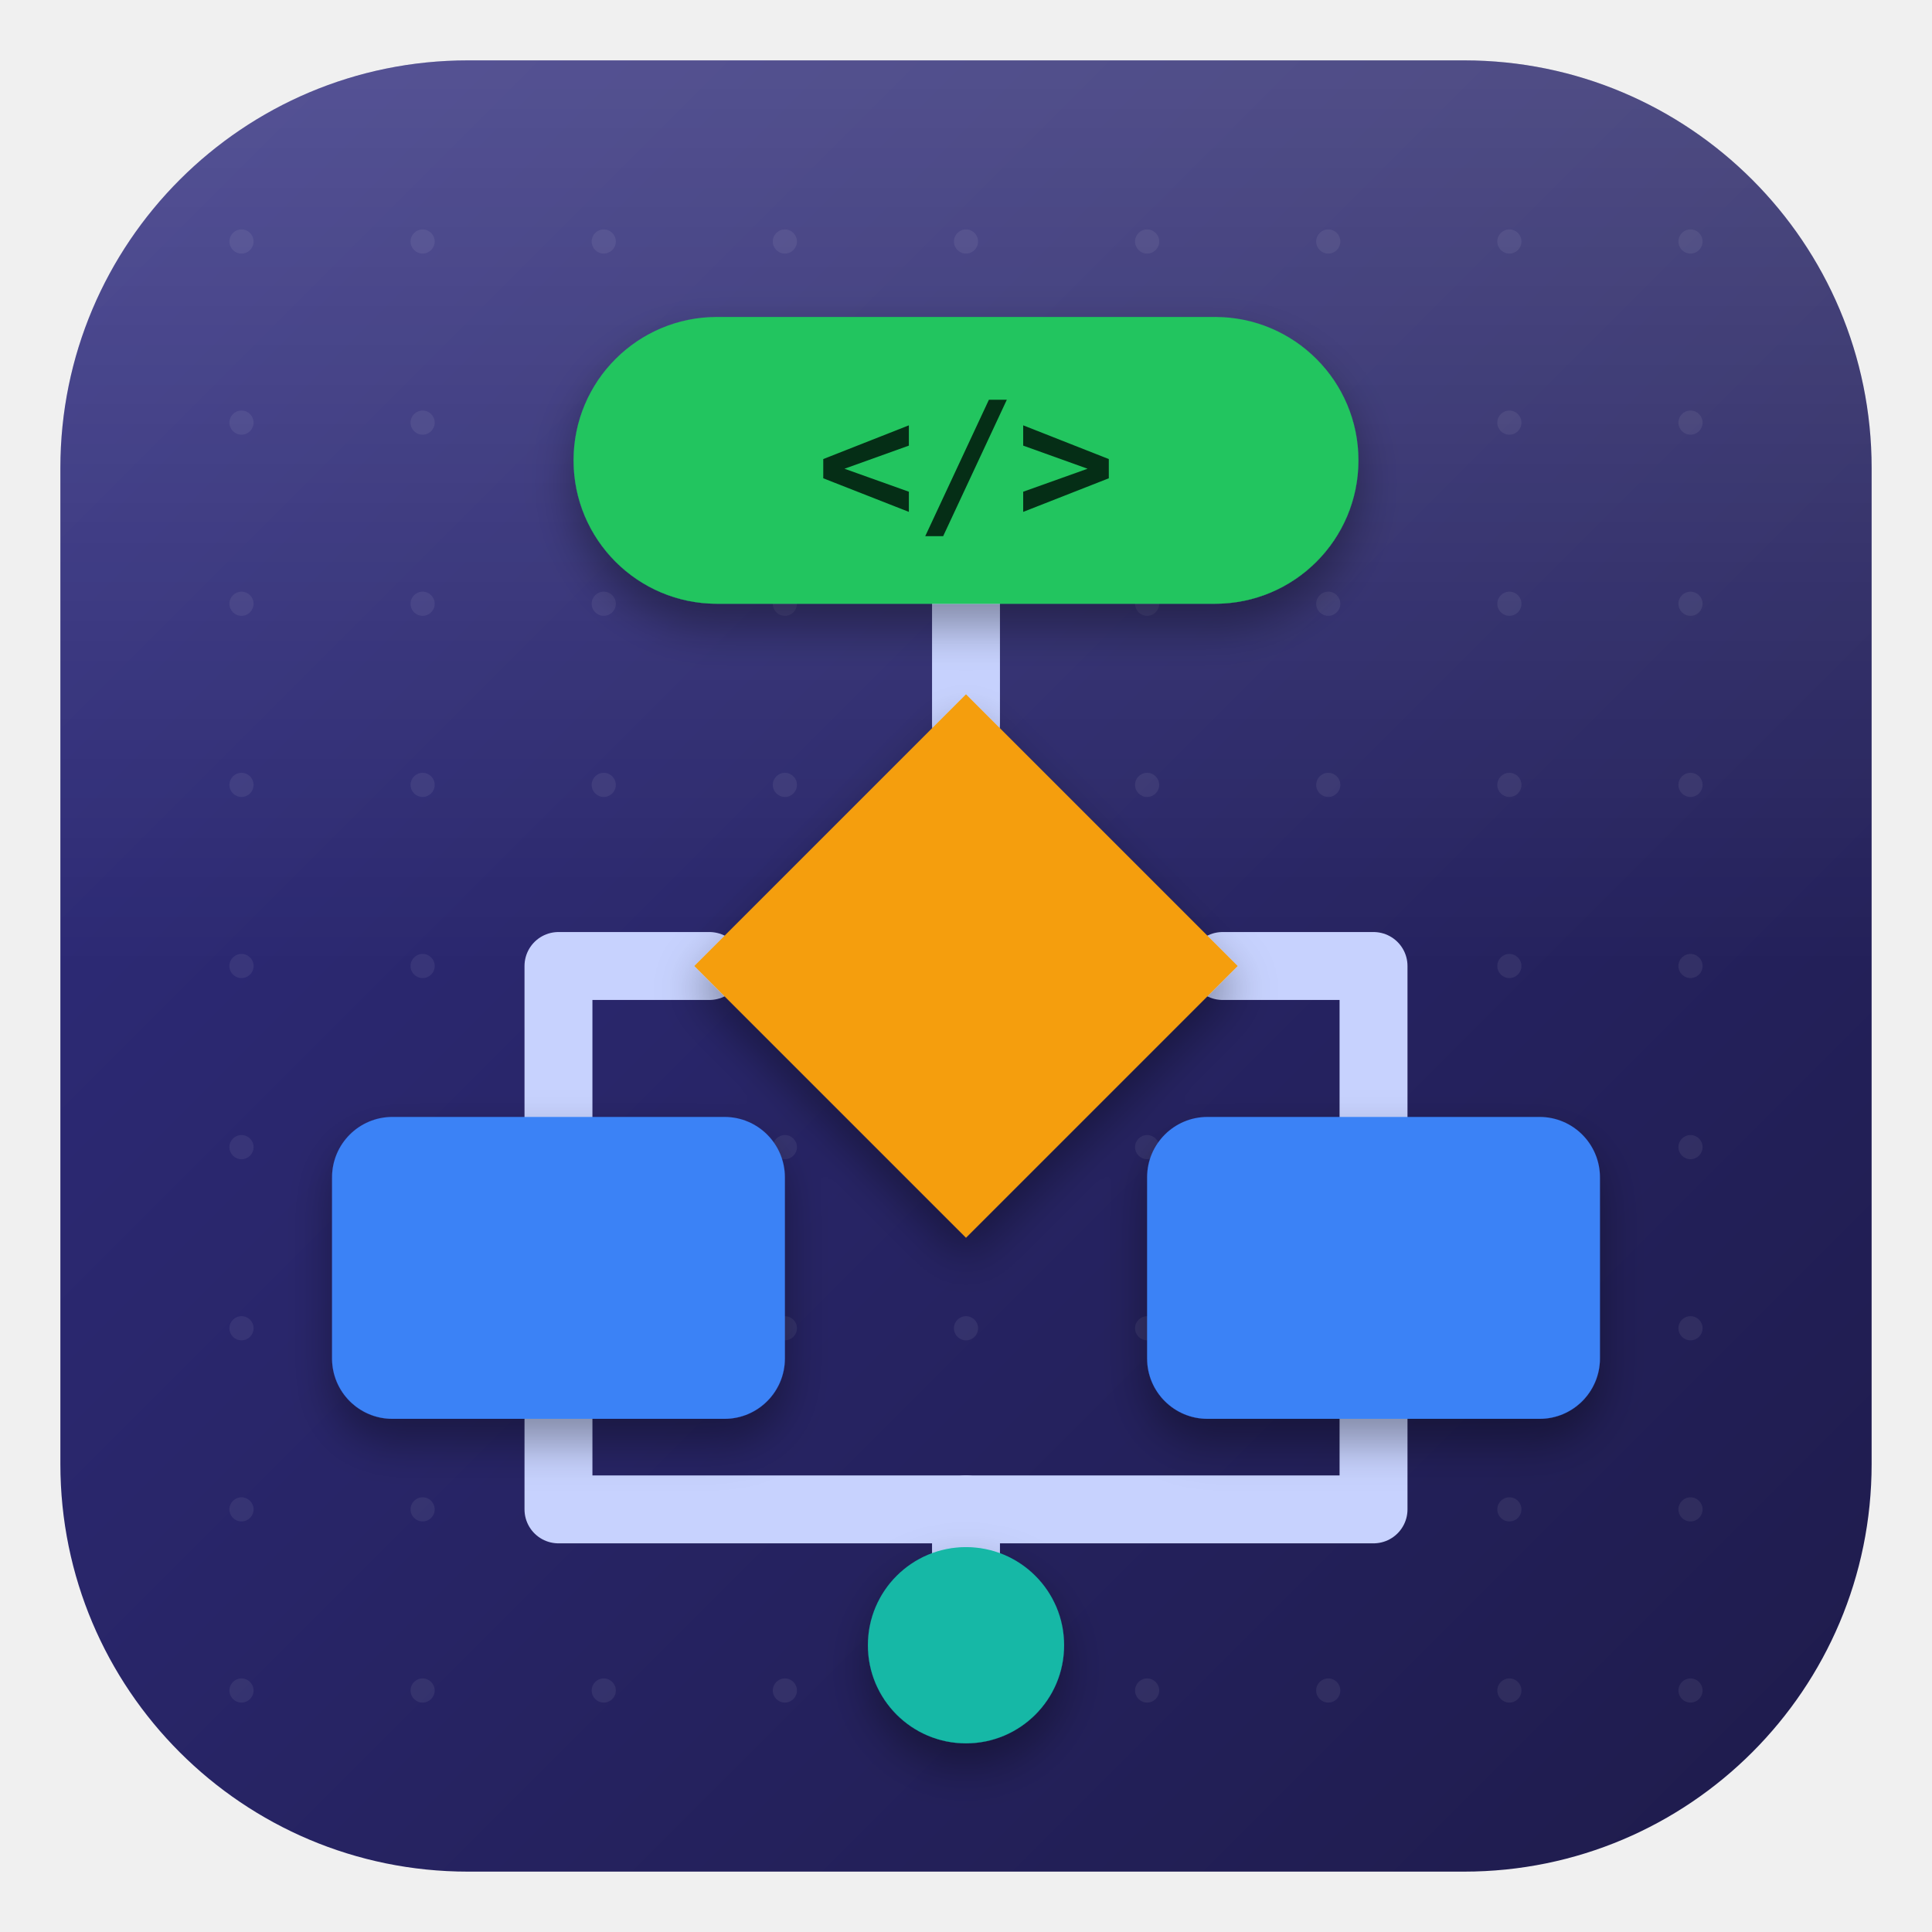
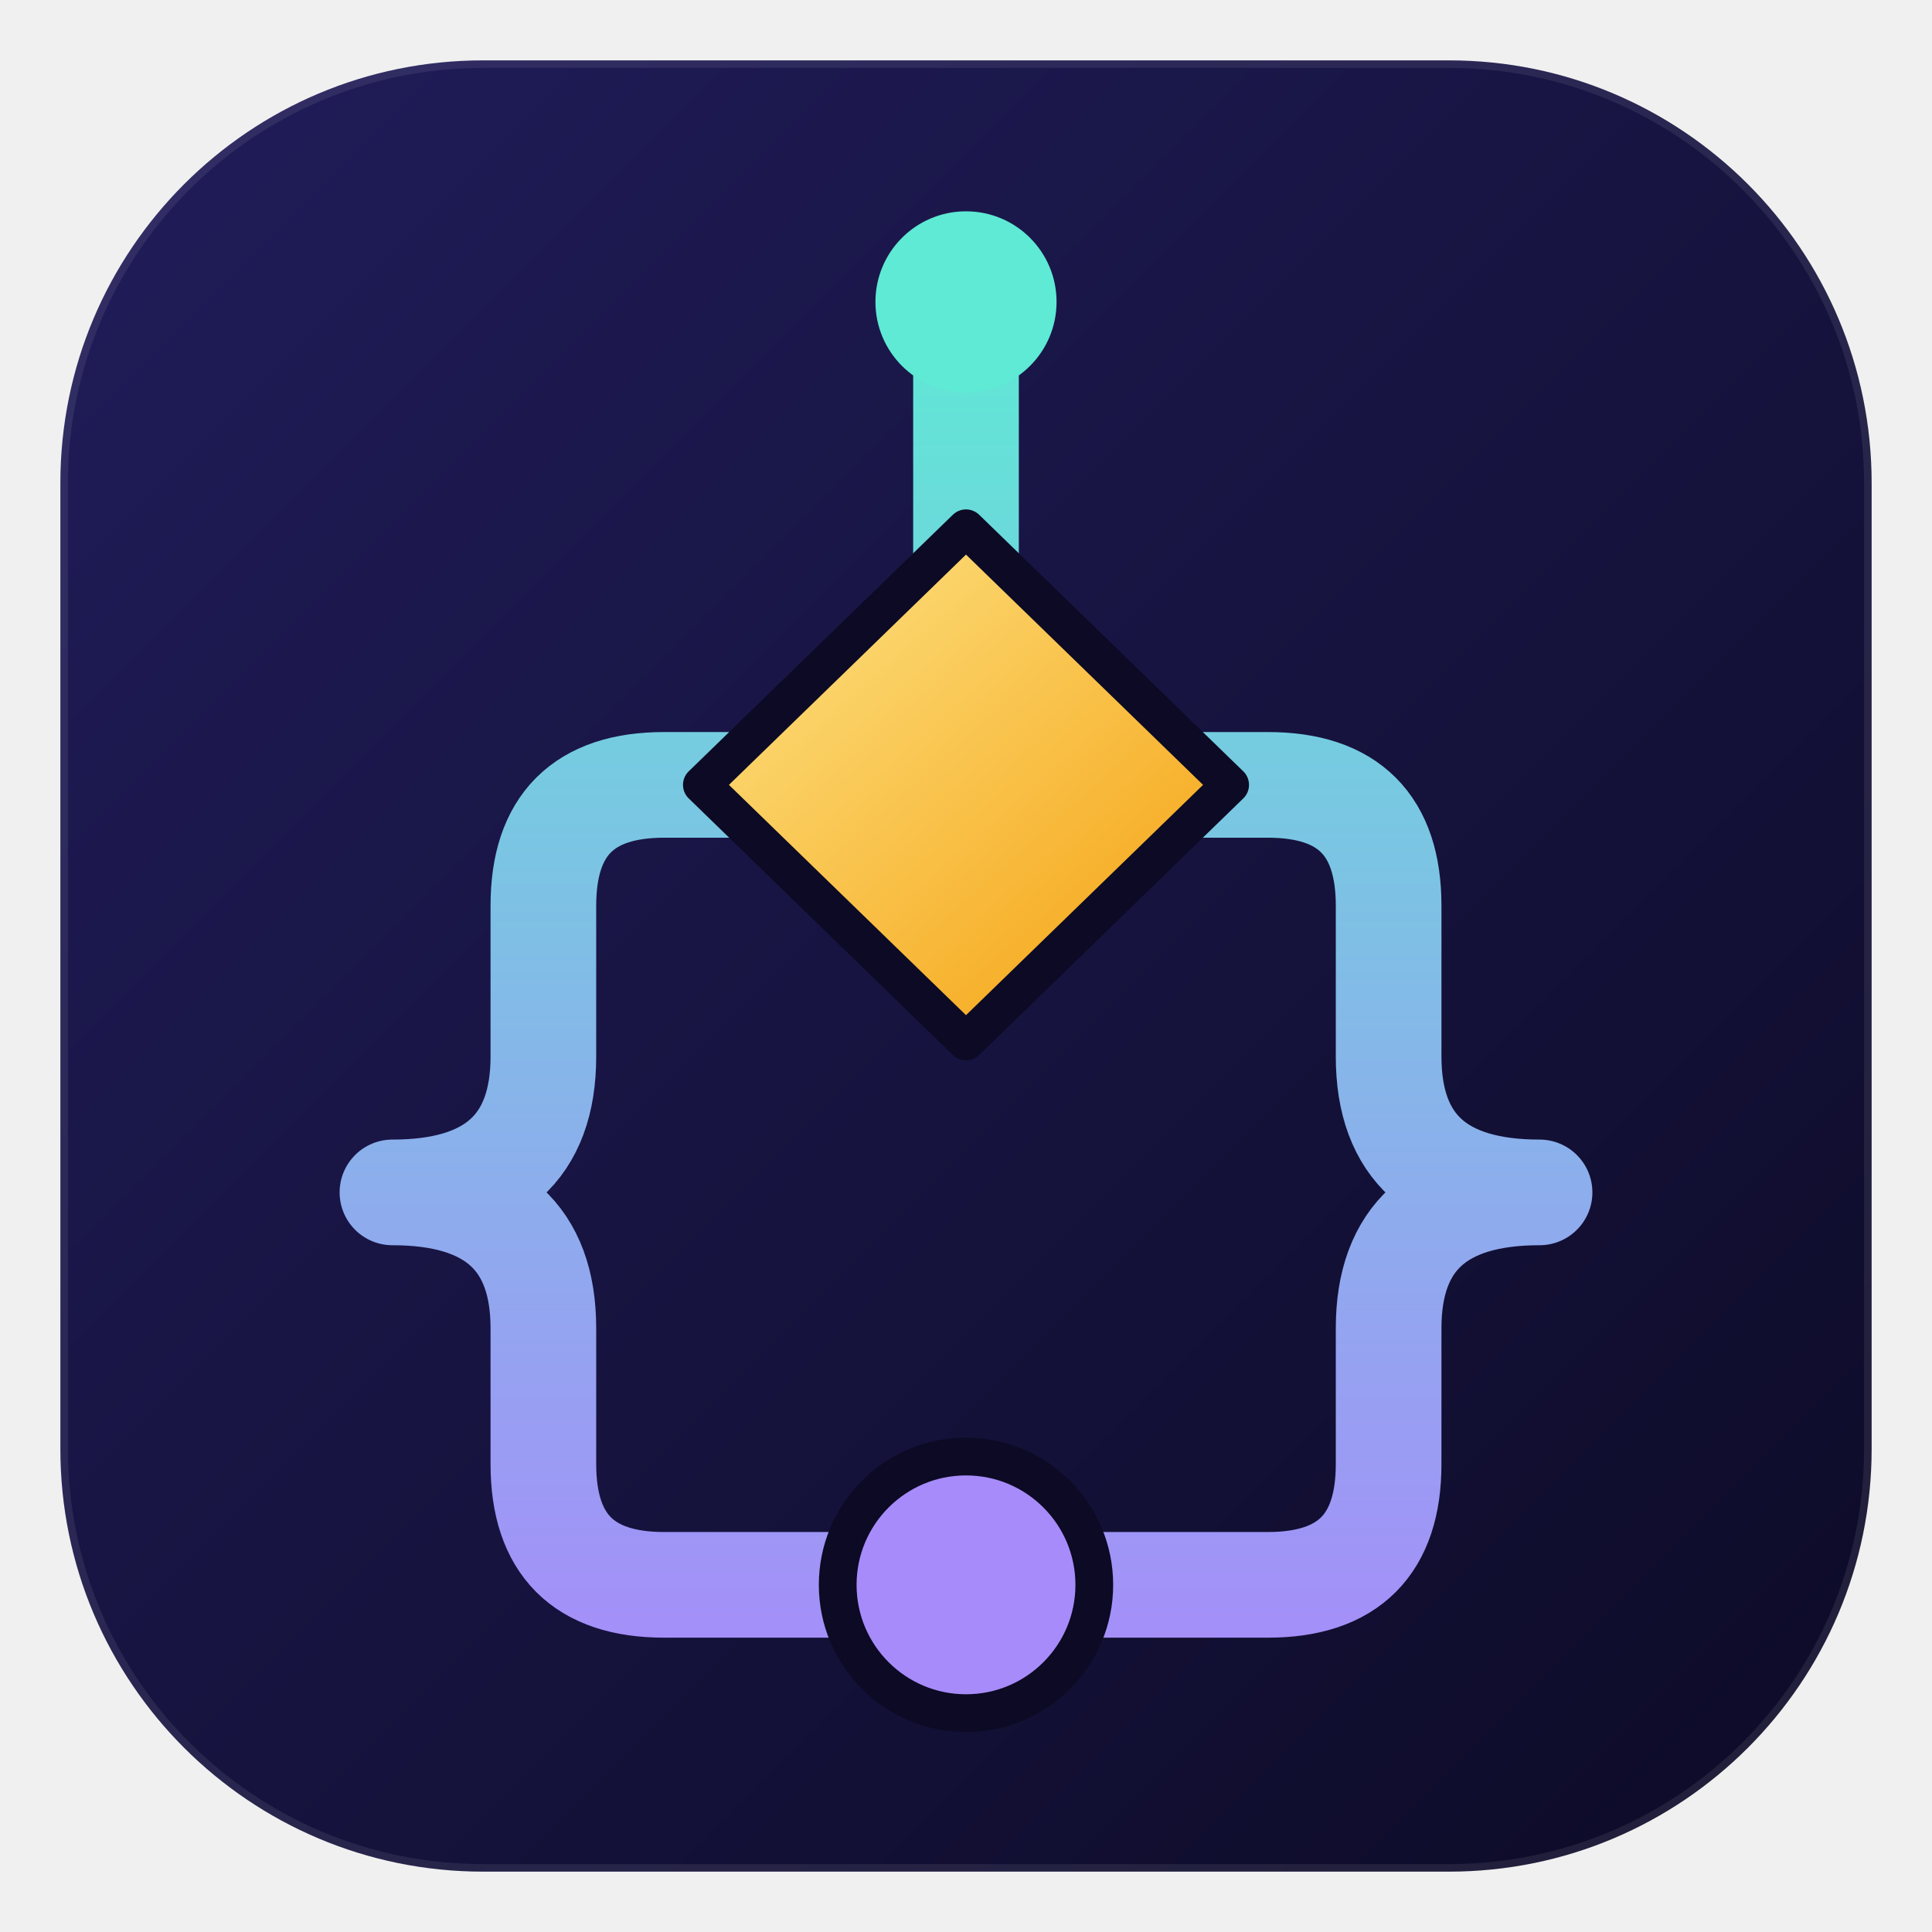
<svg xmlns="http://www.w3.org/2000/svg" width="256" height="256" viewBox="0 0 256 256">
  <defs>
-     <linearGradient id="bg" x1="0" y1="0" x2="1" y2="1">
-       <stop offset="0" stop-color="#312e81" />
-       <stop offset="1" stop-color="#1e1b4b" />
+     <linearGradient id="bg" x1="0" y1="0" x2="256" y2="256" gradientUnits="userSpaceOnUse">
+       <stop offset="0" stop-color="#211d5c" />
+       <stop offset="1" stop-color="#0c0a24" />
    </linearGradient>
-     <linearGradient id="shine" x1="0" y1="0" x2="0" y2="1">
-       <stop offset="0" stop-color="#fff" stop-opacity=".18" />
-       <stop offset=".5" stop-color="#fff" stop-opacity="0" />
+     <linearGradient id="fl" x1="0" y1="40" x2="0" y2="225" gradientUnits="userSpaceOnUse">
+       <stop offset="0" stop-color="#5eead4" />
+       <stop offset="1" stop-color="#a78bfa" />
    </linearGradient>
-     <filter id="sh" x="-20%" y="-20%" width="140%" height="140%">
-       <feDropShadow dx="0" dy="3" stdDeviation="3" flood-color="#000" flood-opacity=".35" />
-     </filter>
+     <linearGradient id="dm" x1="96" y1="68" x2="160" y2="140" gradientUnits="userSpaceOnUse">
+       <stop offset="0" stop-color="#fde68a" />
+       <stop offset="1" stop-color="#f59e0b" />
+     </linearGradient>
  </defs>
-   <rect x="8" y="8" width="240" height="240" rx="54" fill="url(#bg)" />
-   <rect x="8" y="8" width="240" height="240" rx="54" fill="url(#shine)" />
-   <circle cx="32" cy="32" r="1.6" fill="#fff" opacity=".07" />
-   <circle cx="32" cy="56" r="1.6" fill="#fff" opacity=".07" />
-   <circle cx="32" cy="80" r="1.6" fill="#fff" opacity=".07" />
-   <circle cx="32" cy="104" r="1.6" fill="#fff" opacity=".07" />
-   <circle cx="32" cy="128" r="1.6" fill="#fff" opacity=".07" />
-   <circle cx="32" cy="152" r="1.6" fill="#fff" opacity=".07" />
-   <circle cx="32" cy="176" r="1.6" fill="#fff" opacity=".07" />
-   <circle cx="32" cy="200" r="1.6" fill="#fff" opacity=".07" />
-   <circle cx="32" cy="224" r="1.6" fill="#fff" opacity=".07" />
-   <circle cx="56" cy="32" r="1.6" fill="#fff" opacity=".07" />
-   <circle cx="56" cy="56" r="1.6" fill="#fff" opacity=".07" />
-   <circle cx="56" cy="80" r="1.6" fill="#fff" opacity=".07" />
-   <circle cx="56" cy="104" r="1.6" fill="#fff" opacity=".07" />
-   <circle cx="56" cy="128" r="1.6" fill="#fff" opacity=".07" />
-   <circle cx="56" cy="152" r="1.6" fill="#fff" opacity=".07" />
-   <circle cx="56" cy="176" r="1.6" fill="#fff" opacity=".07" />
-   <circle cx="56" cy="200" r="1.6" fill="#fff" opacity=".07" />
-   <circle cx="56" cy="224" r="1.6" fill="#fff" opacity=".07" />
-   <circle cx="80" cy="32" r="1.6" fill="#fff" opacity=".07" />
-   <circle cx="80" cy="56" r="1.6" fill="#fff" opacity=".07" />
-   <circle cx="80" cy="80" r="1.6" fill="#fff" opacity=".07" />
-   <circle cx="80" cy="104" r="1.6" fill="#fff" opacity=".07" />
-   <circle cx="80" cy="128" r="1.6" fill="#fff" opacity=".07" />
-   <circle cx="80" cy="152" r="1.6" fill="#fff" opacity=".07" />
-   <circle cx="80" cy="176" r="1.6" fill="#fff" opacity=".07" />
-   <circle cx="80" cy="200" r="1.6" fill="#fff" opacity=".07" />
-   <circle cx="80" cy="224" r="1.6" fill="#fff" opacity=".07" />
-   <circle cx="104" cy="32" r="1.6" fill="#fff" opacity=".07" />
-   <circle cx="104" cy="56" r="1.6" fill="#fff" opacity=".07" />
-   <circle cx="104" cy="80" r="1.6" fill="#fff" opacity=".07" />
-   <circle cx="104" cy="104" r="1.6" fill="#fff" opacity=".07" />
-   <circle cx="104" cy="128" r="1.6" fill="#fff" opacity=".07" />
-   <circle cx="104" cy="152" r="1.6" fill="#fff" opacity=".07" />
-   <circle cx="104" cy="176" r="1.6" fill="#fff" opacity=".07" />
-   <circle cx="104" cy="200" r="1.6" fill="#fff" opacity=".07" />
-   <circle cx="104" cy="224" r="1.6" fill="#fff" opacity=".07" />
-   <circle cx="128" cy="32" r="1.6" fill="#fff" opacity=".07" />
-   <circle cx="128" cy="56" r="1.6" fill="#fff" opacity=".07" />
-   <circle cx="128" cy="80" r="1.6" fill="#fff" opacity=".07" />
-   <circle cx="128" cy="104" r="1.6" fill="#fff" opacity=".07" />
-   <circle cx="128" cy="128" r="1.6" fill="#fff" opacity=".07" />
-   <circle cx="128" cy="152" r="1.6" fill="#fff" opacity=".07" />
-   <circle cx="128" cy="176" r="1.6" fill="#fff" opacity=".07" />
-   <circle cx="128" cy="200" r="1.6" fill="#fff" opacity=".07" />
-   <circle cx="128" cy="224" r="1.6" fill="#fff" opacity=".07" />
-   <circle cx="152" cy="32" r="1.6" fill="#fff" opacity=".07" />
-   <circle cx="152" cy="56" r="1.6" fill="#fff" opacity=".07" />
-   <circle cx="152" cy="80" r="1.6" fill="#fff" opacity=".07" />
-   <circle cx="152" cy="104" r="1.6" fill="#fff" opacity=".07" />
-   <circle cx="152" cy="128" r="1.6" fill="#fff" opacity=".07" />
-   <circle cx="152" cy="152" r="1.6" fill="#fff" opacity=".07" />
-   <circle cx="152" cy="176" r="1.6" fill="#fff" opacity=".07" />
-   <circle cx="152" cy="200" r="1.6" fill="#fff" opacity=".07" />
-   <circle cx="152" cy="224" r="1.6" fill="#fff" opacity=".07" />
-   <circle cx="176" cy="32" r="1.6" fill="#fff" opacity=".07" />
-   <circle cx="176" cy="56" r="1.6" fill="#fff" opacity=".07" />
-   <circle cx="176" cy="80" r="1.6" fill="#fff" opacity=".07" />
-   <circle cx="176" cy="104" r="1.6" fill="#fff" opacity=".07" />
-   <circle cx="176" cy="128" r="1.6" fill="#fff" opacity=".07" />
-   <circle cx="176" cy="152" r="1.6" fill="#fff" opacity=".07" />
-   <circle cx="176" cy="176" r="1.6" fill="#fff" opacity=".07" />
-   <circle cx="176" cy="200" r="1.6" fill="#fff" opacity=".07" />
-   <circle cx="176" cy="224" r="1.6" fill="#fff" opacity=".07" />
-   <circle cx="200" cy="32" r="1.6" fill="#fff" opacity=".07" />
-   <circle cx="200" cy="56" r="1.6" fill="#fff" opacity=".07" />
-   <circle cx="200" cy="80" r="1.6" fill="#fff" opacity=".07" />
-   <circle cx="200" cy="104" r="1.6" fill="#fff" opacity=".07" />
-   <circle cx="200" cy="128" r="1.6" fill="#fff" opacity=".07" />
-   <circle cx="200" cy="152" r="1.6" fill="#fff" opacity=".07" />
-   <circle cx="200" cy="176" r="1.6" fill="#fff" opacity=".07" />
-   <circle cx="200" cy="200" r="1.6" fill="#fff" opacity=".07" />
-   <circle cx="200" cy="224" r="1.6" fill="#fff" opacity=".07" />
-   <circle cx="224" cy="32" r="1.6" fill="#fff" opacity=".07" />
-   <circle cx="224" cy="56" r="1.6" fill="#fff" opacity=".07" />
-   <circle cx="224" cy="80" r="1.6" fill="#fff" opacity=".07" />
-   <circle cx="224" cy="104" r="1.6" fill="#fff" opacity=".07" />
-   <circle cx="224" cy="128" r="1.6" fill="#fff" opacity=".07" />
-   <circle cx="224" cy="152" r="1.6" fill="#fff" opacity=".07" />
-   <circle cx="224" cy="176" r="1.6" fill="#fff" opacity=".07" />
-   <circle cx="224" cy="200" r="1.6" fill="#fff" opacity=".07" />
-   <circle cx="224" cy="224" r="1.6" fill="#fff" opacity=".07" />
-   <g fill="none" stroke="#c7d2fe" stroke-width="9" stroke-linecap="round" stroke-linejoin="round">
-     <path d="M128 78 V96" />
-     <path d="M94 128 H74 V150" />
-     <path d="M162 128 H182 V150" />
-     <path d="M74 186 V200 H182 V186" />
-     <path d="M128 200 V212" />
+   <rect x="8" y="8" width="240" height="240" rx="56" fill="url(#bg)" />
+   <rect x="8.5" y="8.5" width="239" height="239" rx="55.5" fill="none" stroke="#fff" stroke-opacity=".08" />
+   <circle cx="128" cy="104" r="80" fill="url(#glow)" />
+   <g fill="none" stroke="url(#fl)" stroke-width="14" stroke-linecap="round" stroke-linejoin="round">
+     <path d="M128 44 V74" />
+     <path d="M98 104 H88 Q72 104 72 120 V140 Q72 158 52 158 Q72 158 72 176 V194 Q72 210 88 210 H110" />
+     <path d="M158 104 H168 Q184 104 184 120 V140 Q184 158 204 158 Q184 158 184 176 V194 Q184 210 168 210 H146" />
  </g>
-   <g filter="url(#sh)">
-     <rect x="76" y="42" width="104" height="38" rx="19" fill="#22c55e" />
-     <path d="M128 92 L164 128 L128 164 L92 128 Z" fill="#f59e0b" />
-     <rect x="44" y="148" width="60" height="40" rx="8" fill="#3b82f6" />
-     <rect x="152" y="148" width="60" height="40" rx="8" fill="#3b82f6" />
-     <circle cx="128" cy="218" r="13" fill="#14b8a6" />
-   </g>
-   <text x="128" y="69" text-anchor="middle" font-family="Menlo, Consolas, monospace" font-size="22" font-weight="700" fill="#052e16">&lt;/&gt;</text>
+   <path d="M128 70 L163 104 L128 138 L93 104 Z" fill="url(#dm)" stroke="#0c0a24" stroke-width="5" stroke-linejoin="round" />
+   <circle cx="128" cy="40" r="12" fill="#5eead4" />
+   <circle cx="128" cy="210" r="17" fill="#a78bfa" stroke="#0c0a24" stroke-width="5" />
</svg>
